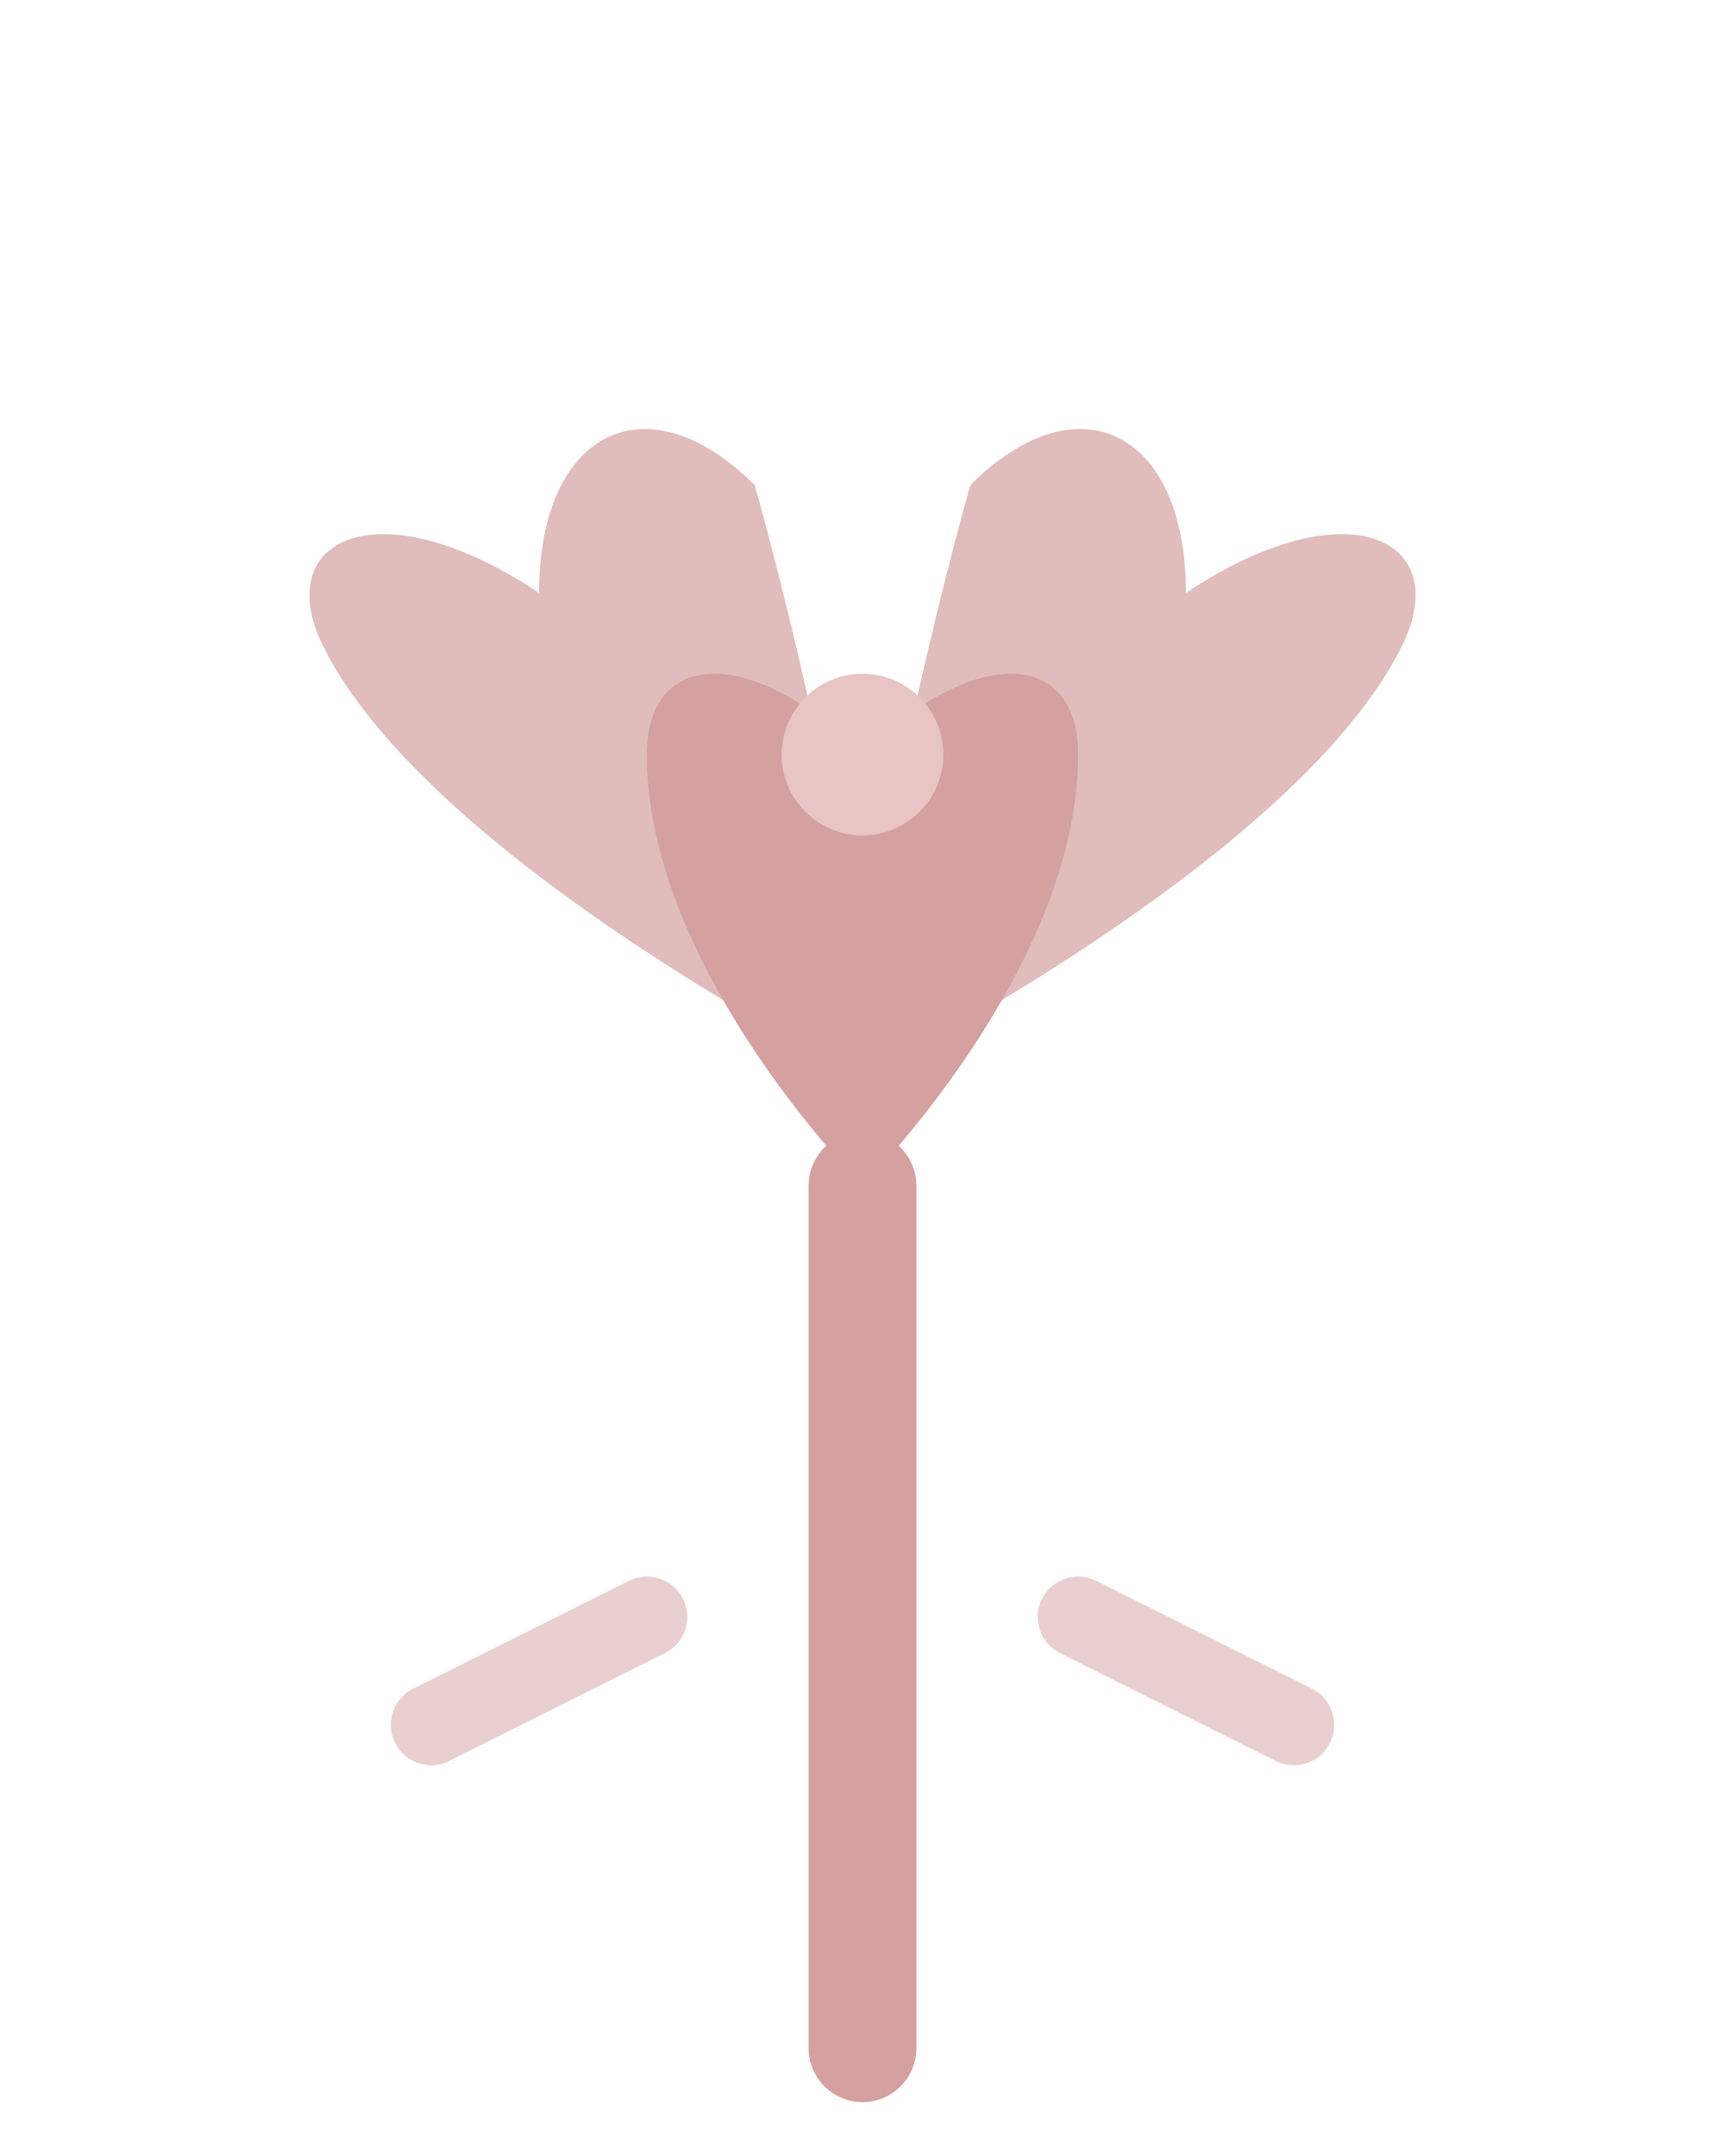
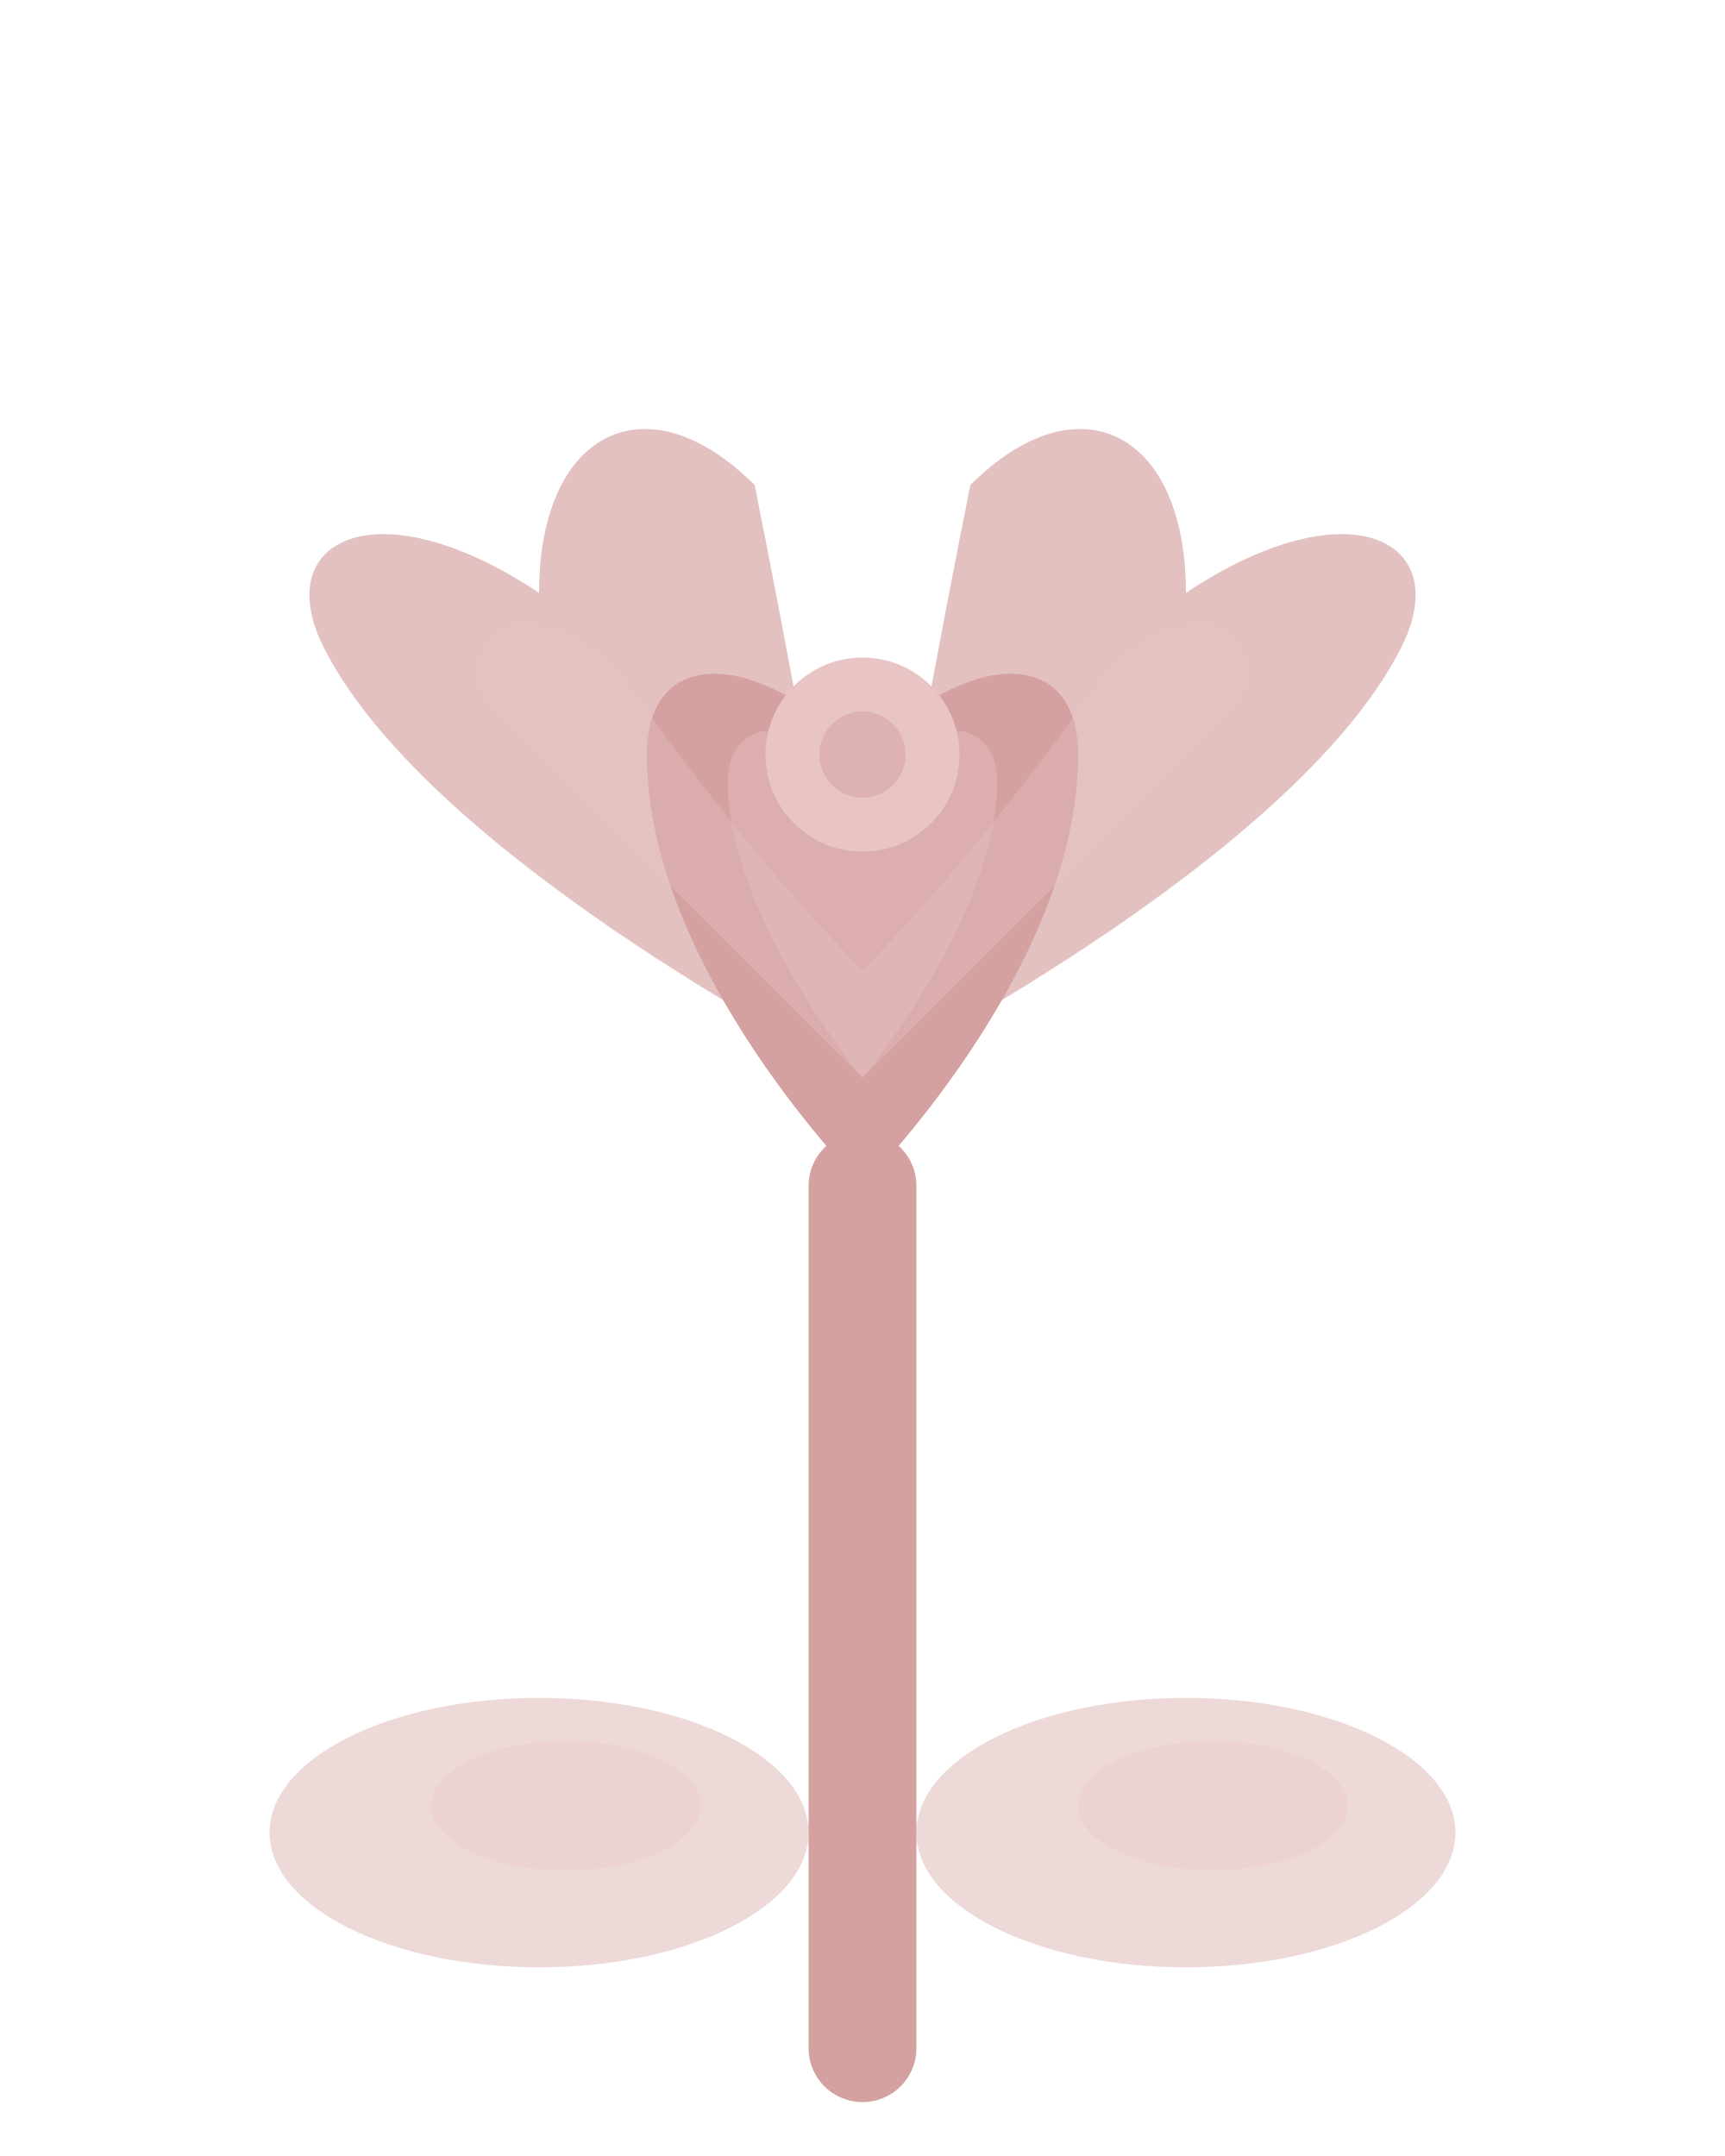
<svg xmlns="http://www.w3.org/2000/svg" width="32" height="40" viewBox="0 0 32 40" fill="none">
  <path d="M16 38V22" stroke="#D4A0A0" stroke-width="2" stroke-linecap="round" />
+   <path d="M16 20C16 20 8 16 6 12C5 10 7 9 10 11C10 8 12 7 14 9Q15 14 16 20Z" fill="#D4A0A0" opacity="0.65" />
+   <path d="M16 20C16 20 24 16 26 12C27 10 25 9 22 11C22 8 20 7 18 9Q17 14 16 20Z" fill="#D4A0A0" opacity="0.65" />
  <path d="M16 22C16 22 12 18 12 14C12 12 14 12 16 14C18 12 20 12 20 14C20 18 16 22 16 22Z" fill="#D4A0A0" />
-   <path d="M16 20C16 20 8 16 6 12C5 10 7 9 10 11C10 8 12 7 14 9C14 9 16 16 16 20Z" fill="#D4A0A0" opacity="0.7" />
-   <path d="M16 20C16 20 24 16 26 12C27 10 25 9 22 11C22 8 20 7 18 9C18 9 16 16 16 20Z" fill="#D4A0A0" opacity="0.7" />
-   <circle cx="16" cy="14" r="1.5" fill="#E8C4C4" />
-   <path d="M12 30L8 32" stroke="#D4A0A0" stroke-width="1.5" stroke-linecap="round" opacity="0.5" />
-   <path d="M20 30L24 32" stroke="#D4A0A0" stroke-width="1.5" stroke-linecap="round" opacity="0.5" />
+   <path d="M16 20Q12 16 9 13C8.5 11.5 10 11 11.5 12.5Q14 16 16 18Z" fill="#E8C4C4" opacity="0.35" />
+   <path d="M16 20Q20 16 23 13C23.5 11.5 22 11 20.5 12.5Q18 16 16 18Z" fill="#E8C4C4" opacity="0.35" />
+   <path d="M16 20C16 20 13.5 17 13.5 14.5C13.5 13.5 14.5 13 16 14.5C17.5 13 18.5 13.5 18.5 14.5C18.5 17 16 20 16 20Z" fill="#E8C4C4" opacity="0.4" />
+   <circle cx="16" cy="14" r="1.8" fill="#E8C4C4" />
+   <circle cx="16" cy="14" r="0.8" fill="#D4A0A0" opacity="0.5" />
+   <ellipse cx="10" cy="34" rx="5" ry="2.5" fill="#D4A0A0" opacity="0.4" />
+   <ellipse cx="22" cy="34" rx="5" ry="2.5" fill="#D4A0A0" opacity="0.4" />
+   <ellipse cx="10.5" cy="33.5" rx="2.5" ry="1.2" fill="#E8C4C4" opacity="0.3" />
+   <ellipse cx="22.5" cy="33.5" rx="2.5" ry="1.2" fill="#E8C4C4" opacity="0.3" />
</svg>
